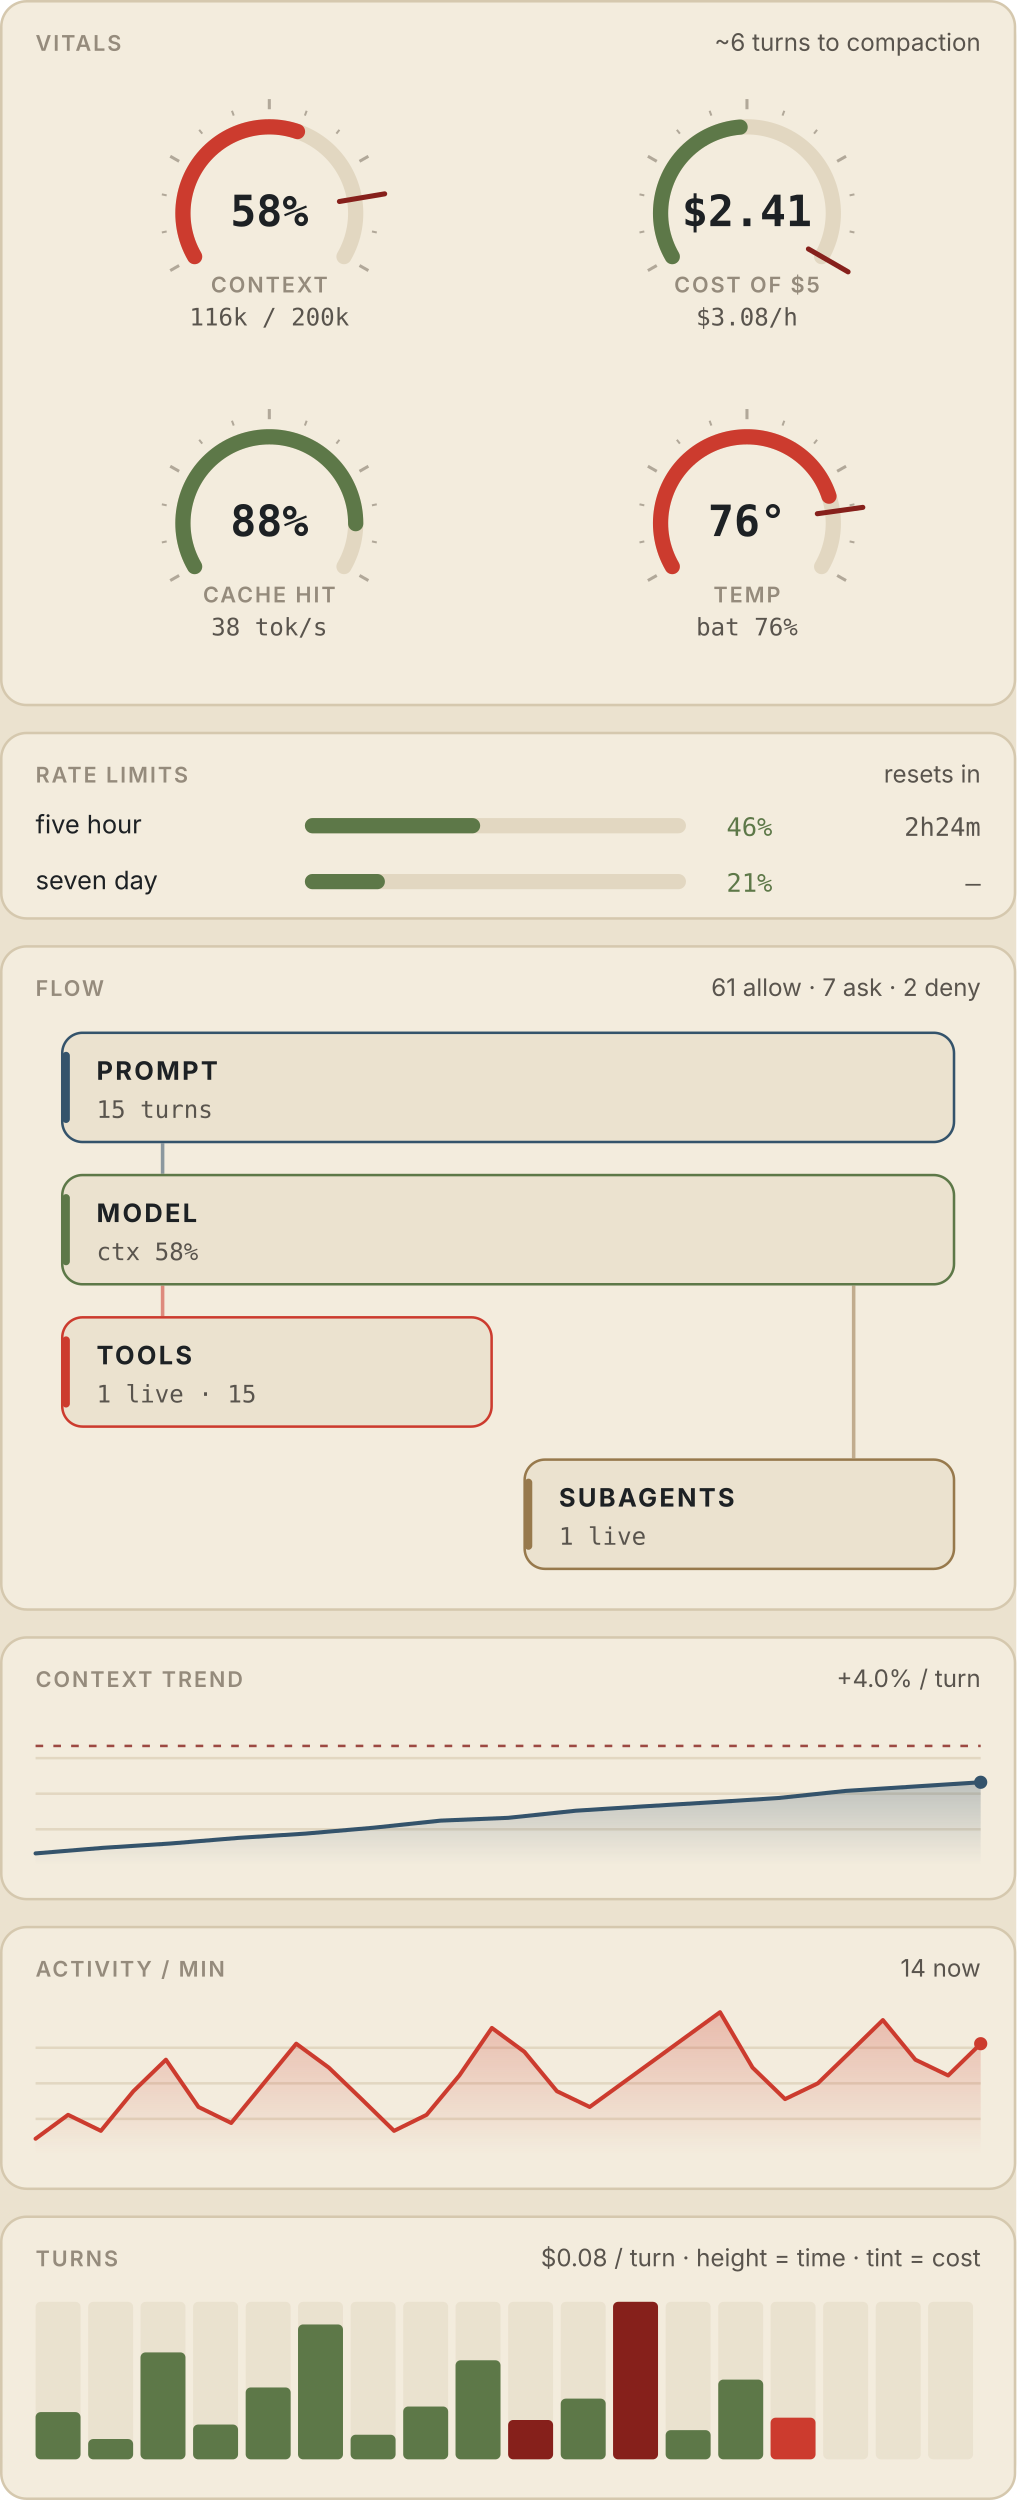
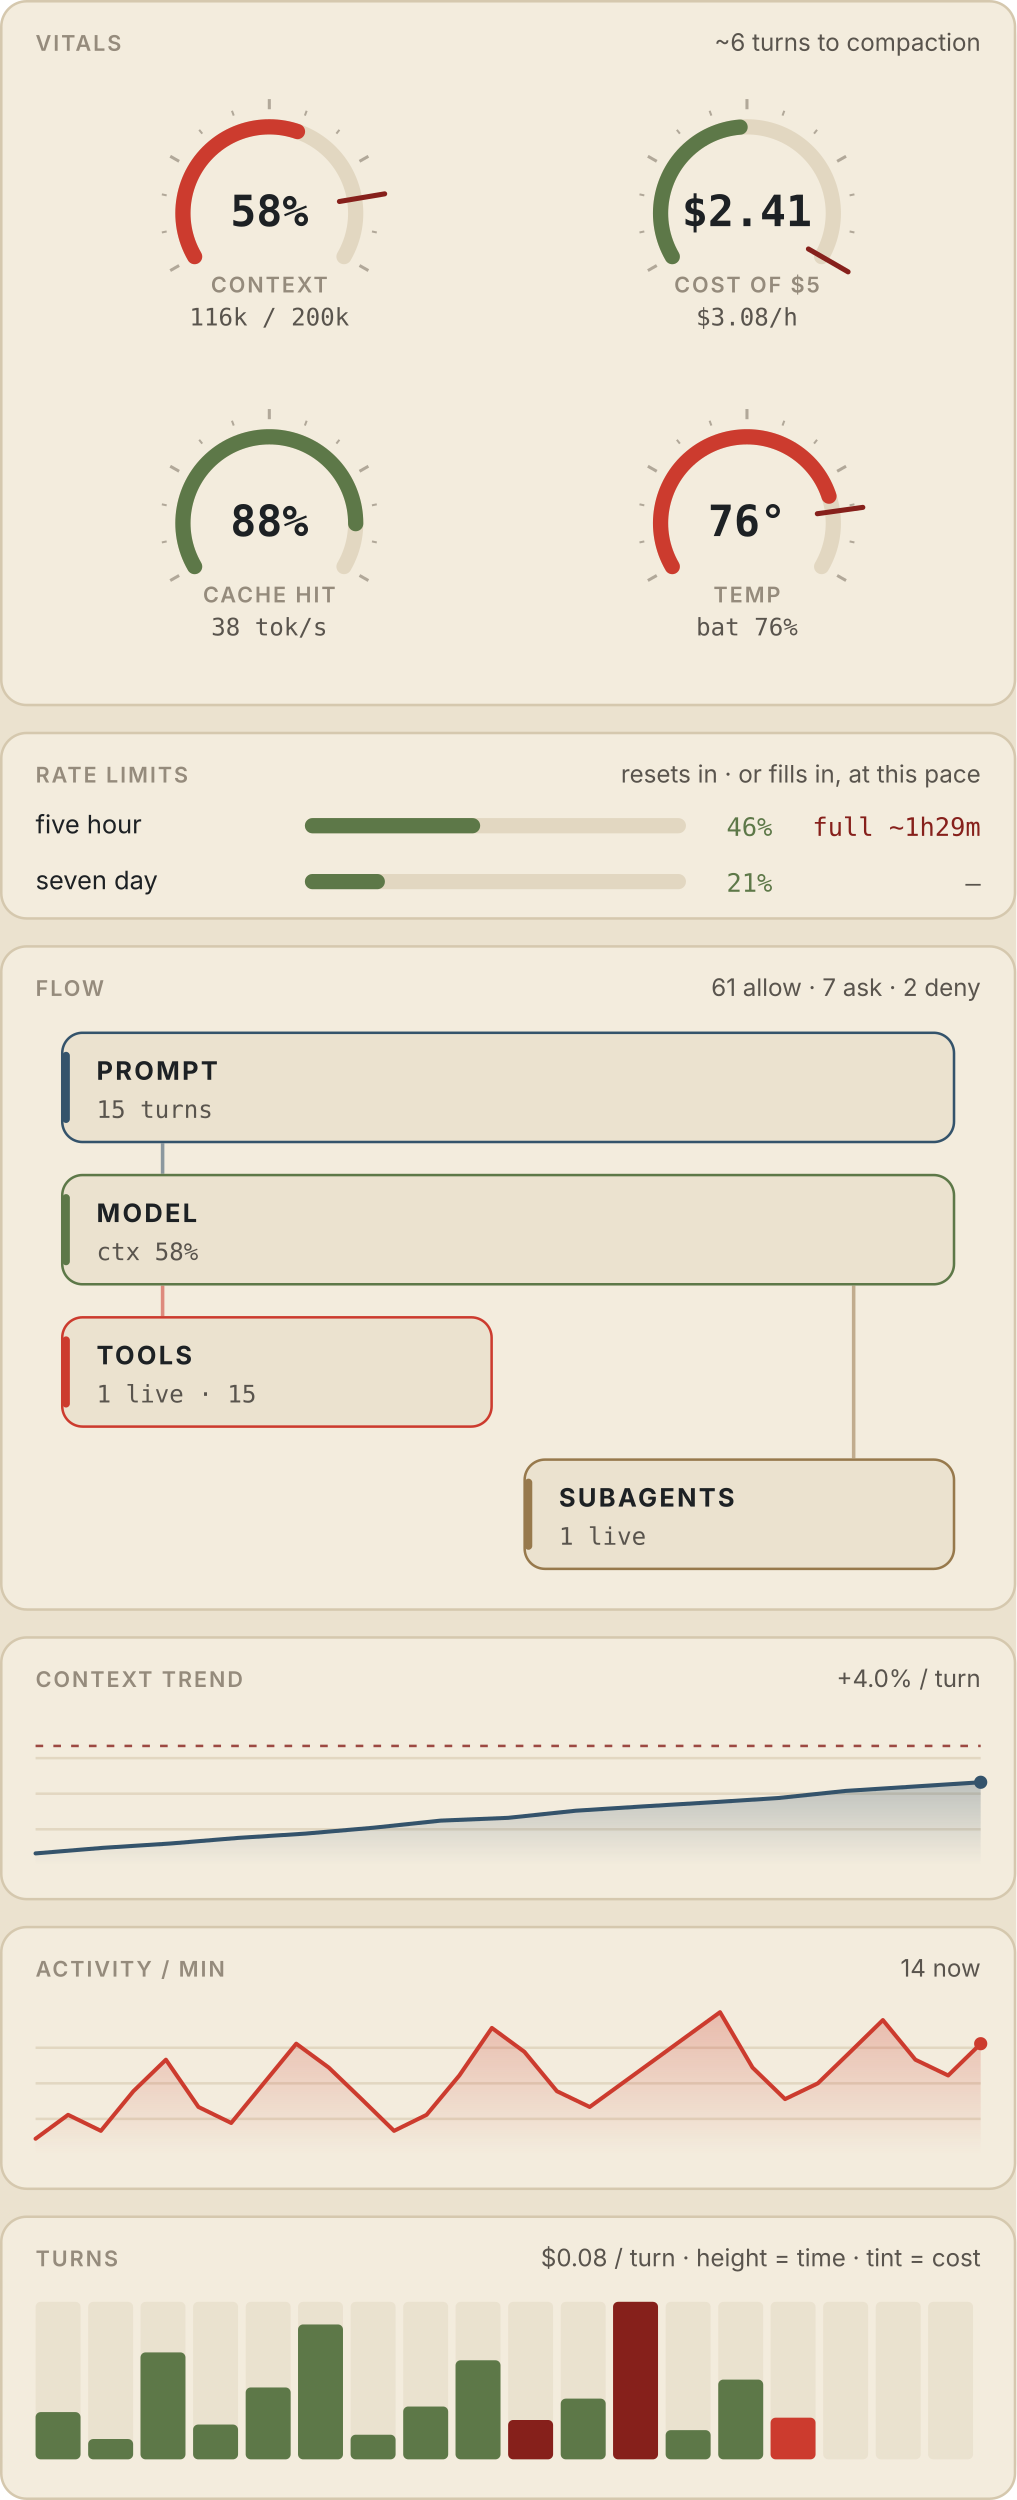
<svg xmlns="http://www.w3.org/2000/svg" viewBox="0 0 400 984" width="400" height="984">
  <rect width="400" height="984" rx="14" fill="#ebe2cf" />
  <rect x="0.5" y="0.5" width="399.0" height="277.0" rx="10" fill="#f3ecdd" stroke="#d5c8ae" />
  <text x="14.0" y="20.0" font-size="8.5" fill="#958b7c" font-family="Inter, 'Segoe UI', ui-sans-serif, system-ui, sans-serif" font-weight="600" letter-spacing="0.09em">VITALS</text>
  <text x="386.0" y="20.0" font-size="9.5" fill="#59544d" font-family="Inter, 'Segoe UI', ui-sans-serif, system-ui, sans-serif" text-anchor="end">~6 turns to compaction</text>
  <line x1="70.5" y1="104.5" x2="67.0" y2="106.5" stroke="#958b7c" stroke-width="1.2" opacity="0.7" />
  <line x1="65.6" y1="91.1" x2="63.7" y2="91.5" stroke="#958b7c" stroke-width="0.8" opacity="0.7" />
  <line x1="65.6" y1="76.9" x2="63.7" y2="76.5" stroke="#958b7c" stroke-width="0.8" opacity="0.7" />
  <line x1="70.5" y1="63.5" x2="67.0" y2="61.5" stroke="#958b7c" stroke-width="1.2" opacity="0.7" />
  <line x1="79.6" y1="52.6" x2="78.4" y2="51.1" stroke="#958b7c" stroke-width="0.8" opacity="0.7" />
  <line x1="92.0" y1="45.5" x2="91.3" y2="43.6" stroke="#958b7c" stroke-width="0.8" opacity="0.7" />
  <line x1="106.0" y1="43.0" x2="106.0" y2="39.0" stroke="#958b7c" stroke-width="1.2" opacity="0.7" />
  <line x1="120.0" y1="45.5" x2="120.7" y2="43.6" stroke="#958b7c" stroke-width="0.8" opacity="0.7" />
  <line x1="132.4" y1="52.6" x2="133.6" y2="51.1" stroke="#958b7c" stroke-width="0.8" opacity="0.7" />
  <line x1="141.5" y1="63.5" x2="145.0" y2="61.5" stroke="#958b7c" stroke-width="1.2" opacity="0.7" />
  <line x1="146.4" y1="76.9" x2="148.3" y2="76.5" stroke="#958b7c" stroke-width="0.8" opacity="0.7" />
  <line x1="146.4" y1="91.1" x2="148.3" y2="91.5" stroke="#958b7c" stroke-width="0.8" opacity="0.7" />
  <line x1="141.5" y1="104.5" x2="145.0" y2="106.5" stroke="#958b7c" stroke-width="1.2" opacity="0.7" />
  <path d="M 76.6 101.0 A 34 34 0 1 1 135.4 101.0" fill="none" stroke="#e2d7c1" stroke-width="6" stroke-linecap="round" />
  <path d="M 76.6 101.0 A 34 34 0 1 1 135.4 101.0" fill="none" stroke="#cc3b2e" stroke-width="6" stroke-linecap="round" stroke-dasharray="82.6 142.4" />
  <line x1="133.6" y1="79.3" x2="151.4" y2="76.3" stroke="#86201b" stroke-width="2" stroke-linecap="round" />
  <text x="106.0" y="89.0" font-size="17" fill="#1d2124" font-family="'JetBrains Mono', 'SF Mono', ui-monospace, Menlo, Consolas, monospace" style="font-variant-numeric:tabular-nums" text-anchor="middle" font-weight="600">58%</text>
  <text x="106.0" y="115.1" font-size="8.5" fill="#958b7c" font-family="Inter, 'Segoe UI', ui-sans-serif, system-ui, sans-serif" text-anchor="middle" font-weight="600" letter-spacing="0.09em">CONTEXT</text>
  <text x="106.0" y="128.1" font-size="9.5" fill="#59544d" font-family="'JetBrains Mono', 'SF Mono', ui-monospace, Menlo, Consolas, monospace" style="font-variant-numeric:tabular-nums" text-anchor="middle">116k / 200k</text>
  <line x1="258.5" y1="104.5" x2="255.0" y2="106.5" stroke="#958b7c" stroke-width="1.2" opacity="0.7" />
  <line x1="253.6" y1="91.1" x2="251.7" y2="91.5" stroke="#958b7c" stroke-width="0.8" opacity="0.7" />
  <line x1="253.6" y1="76.9" x2="251.7" y2="76.5" stroke="#958b7c" stroke-width="0.8" opacity="0.7" />
  <line x1="258.5" y1="63.5" x2="255.0" y2="61.5" stroke="#958b7c" stroke-width="1.2" opacity="0.7" />
  <line x1="267.6" y1="52.6" x2="266.4" y2="51.1" stroke="#958b7c" stroke-width="0.8" opacity="0.7" />
  <line x1="280.0" y1="45.5" x2="279.3" y2="43.6" stroke="#958b7c" stroke-width="0.8" opacity="0.7" />
  <line x1="294.0" y1="43.0" x2="294.0" y2="39.0" stroke="#958b7c" stroke-width="1.2" opacity="0.7" />
  <line x1="308.0" y1="45.5" x2="308.7" y2="43.6" stroke="#958b7c" stroke-width="0.8" opacity="0.7" />
  <line x1="320.4" y1="52.6" x2="321.6" y2="51.1" stroke="#958b7c" stroke-width="0.8" opacity="0.7" />
  <line x1="329.5" y1="63.5" x2="333.0" y2="61.5" stroke="#958b7c" stroke-width="1.2" opacity="0.7" />
  <line x1="334.4" y1="76.9" x2="336.3" y2="76.5" stroke="#958b7c" stroke-width="0.8" opacity="0.7" />
  <line x1="334.4" y1="91.1" x2="336.3" y2="91.5" stroke="#958b7c" stroke-width="0.8" opacity="0.7" />
  <line x1="329.5" y1="104.5" x2="333.0" y2="106.5" stroke="#958b7c" stroke-width="1.2" opacity="0.7" />
  <path d="M 264.6 101.0 A 34 34 0 1 1 323.4 101.0" fill="none" stroke="#e2d7c1" stroke-width="6" stroke-linecap="round" />
  <path d="M 264.6 101.0 A 34 34 0 1 1 323.4 101.0" fill="none" stroke="#5d7848" stroke-width="6" stroke-linecap="round" stroke-dasharray="68.6 142.4" />
  <line x1="318.2" y1="98.0" x2="333.8" y2="107.0" stroke="#86201b" stroke-width="2" stroke-linecap="round" />
  <text x="294.0" y="89.0" font-size="17" fill="#1d2124" font-family="'JetBrains Mono', 'SF Mono', ui-monospace, Menlo, Consolas, monospace" style="font-variant-numeric:tabular-nums" text-anchor="middle" font-weight="600">$2.41</text>
  <text x="294.0" y="115.1" font-size="8.5" fill="#958b7c" font-family="Inter, 'Segoe UI', ui-sans-serif, system-ui, sans-serif" text-anchor="middle" font-weight="600" letter-spacing="0.09em">COST OF $5</text>
  <text x="294.0" y="128.1" font-size="9.5" fill="#59544d" font-family="'JetBrains Mono', 'SF Mono', ui-monospace, Menlo, Consolas, monospace" style="font-variant-numeric:tabular-nums" text-anchor="middle">$3.08/h</text>
  <line x1="70.5" y1="226.5" x2="67.0" y2="228.5" stroke="#958b7c" stroke-width="1.2" opacity="0.7" />
  <line x1="65.6" y1="213.1" x2="63.7" y2="213.5" stroke="#958b7c" stroke-width="0.8" opacity="0.7" />
  <line x1="65.6" y1="198.9" x2="63.7" y2="198.5" stroke="#958b7c" stroke-width="0.8" opacity="0.7" />
  <line x1="70.5" y1="185.5" x2="67.0" y2="183.5" stroke="#958b7c" stroke-width="1.2" opacity="0.7" />
  <line x1="79.6" y1="174.6" x2="78.4" y2="173.1" stroke="#958b7c" stroke-width="0.8" opacity="0.7" />
  <line x1="92.0" y1="167.5" x2="91.3" y2="165.6" stroke="#958b7c" stroke-width="0.8" opacity="0.7" />
  <line x1="106.0" y1="165.0" x2="106.0" y2="161.0" stroke="#958b7c" stroke-width="1.2" opacity="0.7" />
  <line x1="120.0" y1="167.5" x2="120.7" y2="165.6" stroke="#958b7c" stroke-width="0.8" opacity="0.7" />
  <line x1="132.4" y1="174.6" x2="133.6" y2="173.1" stroke="#958b7c" stroke-width="0.8" opacity="0.7" />
  <line x1="141.5" y1="185.5" x2="145.0" y2="183.5" stroke="#958b7c" stroke-width="1.2" opacity="0.7" />
  <line x1="146.4" y1="198.9" x2="148.3" y2="198.5" stroke="#958b7c" stroke-width="0.8" opacity="0.7" />
  <line x1="146.4" y1="213.1" x2="148.3" y2="213.5" stroke="#958b7c" stroke-width="0.8" opacity="0.7" />
  <line x1="141.5" y1="226.5" x2="145.0" y2="228.5" stroke="#958b7c" stroke-width="1.2" opacity="0.7" />
  <path d="M 76.6 223.0 A 34 34 0 1 1 135.4 223.0" fill="none" stroke="#e2d7c1" stroke-width="6" stroke-linecap="round" />
  <path d="M 76.6 223.0 A 34 34 0 1 1 135.4 223.0" fill="none" stroke="#5d7848" stroke-width="6" stroke-linecap="round" stroke-dasharray="124.9 142.4" />
  <text x="106.0" y="211.0" font-size="17" fill="#1d2124" font-family="'JetBrains Mono', 'SF Mono', ui-monospace, Menlo, Consolas, monospace" style="font-variant-numeric:tabular-nums" text-anchor="middle" font-weight="600">88%</text>
  <text x="106.0" y="237.1" font-size="8.5" fill="#958b7c" font-family="Inter, 'Segoe UI', ui-sans-serif, system-ui, sans-serif" text-anchor="middle" font-weight="600" letter-spacing="0.09em">CACHE HIT</text>
  <text x="106.0" y="250.1" font-size="9.5" fill="#59544d" font-family="'JetBrains Mono', 'SF Mono', ui-monospace, Menlo, Consolas, monospace" style="font-variant-numeric:tabular-nums" text-anchor="middle">38 tok/s</text>
  <line x1="258.5" y1="226.5" x2="255.0" y2="228.5" stroke="#958b7c" stroke-width="1.2" opacity="0.7" />
  <line x1="253.6" y1="213.1" x2="251.7" y2="213.5" stroke="#958b7c" stroke-width="0.8" opacity="0.7" />
  <line x1="253.6" y1="198.9" x2="251.7" y2="198.5" stroke="#958b7c" stroke-width="0.8" opacity="0.7" />
  <line x1="258.5" y1="185.5" x2="255.0" y2="183.5" stroke="#958b7c" stroke-width="1.2" opacity="0.7" />
  <line x1="267.6" y1="174.6" x2="266.4" y2="173.1" stroke="#958b7c" stroke-width="0.8" opacity="0.7" />
  <line x1="280.0" y1="167.5" x2="279.3" y2="165.6" stroke="#958b7c" stroke-width="0.8" opacity="0.7" />
  <line x1="294.0" y1="165.0" x2="294.0" y2="161.0" stroke="#958b7c" stroke-width="1.2" opacity="0.7" />
  <line x1="308.0" y1="167.5" x2="308.7" y2="165.6" stroke="#958b7c" stroke-width="0.8" opacity="0.7" />
  <line x1="320.4" y1="174.6" x2="321.6" y2="173.1" stroke="#958b7c" stroke-width="0.8" opacity="0.7" />
  <line x1="329.5" y1="185.5" x2="333.0" y2="183.5" stroke="#958b7c" stroke-width="1.2" opacity="0.7" />
  <line x1="334.4" y1="198.9" x2="336.3" y2="198.5" stroke="#958b7c" stroke-width="0.8" opacity="0.7" />
  <line x1="334.4" y1="213.1" x2="336.3" y2="213.5" stroke="#958b7c" stroke-width="0.8" opacity="0.7" />
  <line x1="329.5" y1="226.5" x2="333.0" y2="228.5" stroke="#958b7c" stroke-width="1.2" opacity="0.7" />
  <path d="M 264.6 223.0 A 34 34 0 1 1 323.4 223.0" fill="none" stroke="#e2d7c1" stroke-width="6" stroke-linecap="round" />
  <path d="M 264.6 223.0 A 34 34 0 1 1 323.4 223.0" fill="none" stroke="#cc3b2e" stroke-width="6" stroke-linecap="round" stroke-dasharray="113.9 142.4" />
  <line x1="321.7" y1="202.2" x2="339.6" y2="199.7" stroke="#86201b" stroke-width="2" stroke-linecap="round" />
  <text x="294.0" y="211.0" font-size="17" fill="#1d2124" font-family="'JetBrains Mono', 'SF Mono', ui-monospace, Menlo, Consolas, monospace" style="font-variant-numeric:tabular-nums" text-anchor="middle" font-weight="600">76°</text>
  <text x="294.0" y="237.1" font-size="8.5" fill="#958b7c" font-family="Inter, 'Segoe UI', ui-sans-serif, system-ui, sans-serif" text-anchor="middle" font-weight="600" letter-spacing="0.09em">TEMP</text>
  <text x="294.0" y="250.1" font-size="9.5" fill="#59544d" font-family="'JetBrains Mono', 'SF Mono', ui-monospace, Menlo, Consolas, monospace" style="font-variant-numeric:tabular-nums" text-anchor="middle">bat 76%</text>
  <rect x="0.5" y="288.5" width="399.0" height="73.0" rx="10" fill="#f3ecdd" stroke="#d5c8ae" />
  <text x="14.0" y="308.0" font-size="8.5" fill="#958b7c" font-family="Inter, 'Segoe UI', ui-sans-serif, system-ui, sans-serif" font-weight="600" letter-spacing="0.09em">RATE LIMITS</text>
-   <text x="386.0" y="308.0" font-size="9.5" fill="#59544d" font-family="Inter, 'Segoe UI', ui-sans-serif, system-ui, sans-serif" text-anchor="end">resets in</text>
+   <text x="386.0" y="308.0" font-size="9.5" fill="#59544d" font-family="Inter, 'Segoe UI', ui-sans-serif, system-ui, sans-serif" text-anchor="end">resets in · or fills in, at this pace</text>
  <text x="14.0" y="328.0" font-size="10" fill="#1d2124" font-family="Inter, 'Segoe UI', ui-sans-serif, system-ui, sans-serif">five hour</text>
  <rect x="120.0" y="322.0" width="150.0" height="6" rx="3" fill="#e2d7c1" />
  <rect x="120.0" y="322.0" width="69.0" height="6" rx="3" fill="#5d7848" />
  <text x="304.0" y="329.0" font-size="10" fill="#5d7848" font-family="'JetBrains Mono', 'SF Mono', ui-monospace, Menlo, Consolas, monospace" style="font-variant-numeric:tabular-nums" text-anchor="end">46%</text>
-   <text x="386.0" y="329.0" font-size="10" fill="#59544d" font-family="'JetBrains Mono', 'SF Mono', ui-monospace, Menlo, Consolas, monospace" style="font-variant-numeric:tabular-nums" text-anchor="end">2h24m</text>
+   <text x="386.0" y="329.0" font-size="10" fill="#86201b" font-family="'JetBrains Mono', 'SF Mono', ui-monospace, Menlo, Consolas, monospace" style="font-variant-numeric:tabular-nums" text-anchor="end">full ~1h29m</text>
  <text x="14.0" y="350.0" font-size="10" fill="#1d2124" font-family="Inter, 'Segoe UI', ui-sans-serif, system-ui, sans-serif">seven day</text>
  <rect x="120.0" y="344.0" width="150.0" height="6" rx="3" fill="#e2d7c1" />
  <rect x="120.0" y="344.0" width="31.5" height="6" rx="3" fill="#5d7848" />
  <text x="304.0" y="351.0" font-size="10" fill="#5d7848" font-family="'JetBrains Mono', 'SF Mono', ui-monospace, Menlo, Consolas, monospace" style="font-variant-numeric:tabular-nums" text-anchor="end">21%</text>
  <text x="386.0" y="351.0" font-size="10" fill="#59544d" font-family="'JetBrains Mono', 'SF Mono', ui-monospace, Menlo, Consolas, monospace" style="font-variant-numeric:tabular-nums" text-anchor="end">–</text>
  <rect x="0.5" y="372.5" width="399.0" height="261.0" rx="10" fill="#f3ecdd" stroke="#d5c8ae" />
  <text x="14.0" y="392.0" font-size="8.5" fill="#958b7c" font-family="Inter, 'Segoe UI', ui-sans-serif, system-ui, sans-serif" font-weight="600" letter-spacing="0.09em">FLOW</text>
  <text x="386.0" y="392.0" font-size="9.5" fill="#59544d" font-family="Inter, 'Segoe UI', ui-sans-serif, system-ui, sans-serif" text-anchor="end">61 allow · 7 ask · 2 deny</text>
  <path d="M 64 450 L 64 462" fill="none" stroke="#34536b" stroke-width="1.4" opacity="0.55" />
  <path d="M 64 506 L 64 518" fill="none" stroke="#cc3b2e" stroke-width="1.4" opacity="0.55" />
  <path d="M 336 506 L 336 574" fill="none" stroke="#97794c" stroke-width="1.4" opacity="0.55" />
  <rect x="24.5" y="406.5" width="351.0" height="43" rx="8" fill="#ebe2cf" stroke="#34536b" />
  <rect x="24.5" y="414.0" width="3" height="28" rx="1.5" fill="#34536b" opacity="1" />
  <text x="38.0" y="425.0" font-size="10" fill="#1d2124" font-family="Inter, 'Segoe UI', ui-sans-serif, system-ui, sans-serif" font-weight="700" letter-spacing="0.09em">PROMPT</text>
  <text x="38.0" y="440.0" font-size="9.5" fill="#59544d" font-family="'JetBrains Mono', 'SF Mono', ui-monospace, Menlo, Consolas, monospace" style="font-variant-numeric:tabular-nums">15 turns</text>
  <rect x="24.5" y="462.5" width="351.0" height="43" rx="8" fill="#ebe2cf" stroke="#5d7848" />
  <rect x="24.5" y="470.0" width="3" height="28" rx="1.5" fill="#5d7848" opacity="1" />
  <text x="38.0" y="481.0" font-size="10" fill="#1d2124" font-family="Inter, 'Segoe UI', ui-sans-serif, system-ui, sans-serif" font-weight="700" letter-spacing="0.09em">MODEL</text>
  <text x="38.0" y="496.0" font-size="9.5" fill="#59544d" font-family="'JetBrains Mono', 'SF Mono', ui-monospace, Menlo, Consolas, monospace" style="font-variant-numeric:tabular-nums">ctx 58%</text>
  <rect x="24.5" y="518.5" width="169.0" height="43" rx="8" fill="#ebe2cf" stroke="#cc3b2e" />
  <rect x="24.5" y="526.0" width="3" height="28" rx="1.5" fill="#cc3b2e" opacity="1" />
  <text x="38.0" y="537.0" font-size="10" fill="#1d2124" font-family="Inter, 'Segoe UI', ui-sans-serif, system-ui, sans-serif" font-weight="700" letter-spacing="0.09em">TOOLS</text>
  <text x="38.0" y="552.0" font-size="9.5" fill="#59544d" font-family="'JetBrains Mono', 'SF Mono', ui-monospace, Menlo, Consolas, monospace" style="font-variant-numeric:tabular-nums">1 live · 15</text>
  <rect x="206.5" y="574.5" width="169.0" height="43" rx="8" fill="#ebe2cf" stroke="#97794c" />
  <rect x="206.5" y="582.0" width="3" height="28" rx="1.5" fill="#97794c" opacity="1" />
  <text x="220.0" y="593.0" font-size="10" fill="#1d2124" font-family="Inter, 'Segoe UI', ui-sans-serif, system-ui, sans-serif" font-weight="700" letter-spacing="0.09em">SUBAGENTS</text>
  <text x="220.0" y="608.0" font-size="9.5" fill="#59544d" font-family="'JetBrains Mono', 'SF Mono', ui-monospace, Menlo, Consolas, monospace" style="font-variant-numeric:tabular-nums">1 live</text>
  <rect x="0.5" y="644.5" width="399.0" height="103.0" rx="10" fill="#f3ecdd" stroke="#d5c8ae" />
  <text x="14.0" y="664.0" font-size="8.5" fill="#958b7c" font-family="Inter, 'Segoe UI', ui-sans-serif, system-ui, sans-serif" font-weight="600" letter-spacing="0.09em">CONTEXT TREND</text>
  <text x="386.0" y="664.0" font-size="9.5" fill="#59544d" font-family="Inter, 'Segoe UI', ui-sans-serif, system-ui, sans-serif" text-anchor="end">+4.0% / turn</text>
  <defs>
    <linearGradient id="g14678" x1="0" y1="0" x2="0" y2="1">
      <stop offset="0" stop-color="#34536b" stop-opacity="0.28" />
      <stop offset="1" stop-color="#34536b" stop-opacity="0" />
    </linearGradient>
  </defs>
  <line x1="14.0" x2="386.0" y1="692.0" y2="692.0" stroke="#e2d7c1" />
  <line x1="14.0" x2="386.0" y1="706.0" y2="706.0" stroke="#e2d7c1" />
  <line x1="14.0" x2="386.0" y1="720.0" y2="720.0" stroke="#e2d7c1" />
  <line x1="14.0" x2="386.0" y1="687.2" y2="687.2" stroke="#86201b" stroke-dasharray="3 4" opacity="0.8" />
  <polygon points="14.0,734.0 14.0,729.5 40.6,727.3 67.1,725.6 93.7,723.4 120.3,721.7 146.9,719.4 173.4,716.6 200.0,715.5 226.6,712.7 253.1,711.0 279.7,709.4 306.3,707.7 332.9,704.9 359.4,703.2 386.0,701.5 386.0,734.0" fill="url(#g14678)" />
  <polyline points="14.0,729.5 40.6,727.3 67.1,725.6 93.7,723.4 120.3,721.7 146.9,719.4 173.4,716.6 200.0,715.5 226.6,712.7 253.1,711.0 279.7,709.4 306.3,707.7 332.9,704.9 359.4,703.2 386.0,701.5" fill="none" stroke="#34536b" stroke-width="1.6" stroke-linejoin="round" stroke-linecap="round" />
  <circle cx="386.0" cy="701.5" r="2.6" fill="#34536b" />
  <rect x="0.5" y="758.5" width="399.0" height="103.0" rx="10" fill="#f3ecdd" stroke="#d5c8ae" />
  <text x="14.0" y="778.0" font-size="8.5" fill="#958b7c" font-family="Inter, 'Segoe UI', ui-sans-serif, system-ui, sans-serif" font-weight="600" letter-spacing="0.09em">ACTIVITY / MIN</text>
  <text x="386.0" y="778.0" font-size="9.5" fill="#59544d" font-family="Inter, 'Segoe UI', ui-sans-serif, system-ui, sans-serif" text-anchor="end">14 now</text>
  <defs>
    <linearGradient id="g14792" x1="0" y1="0" x2="0" y2="1">
      <stop offset="0" stop-color="#cc3b2e" stop-opacity="0.28" />
      <stop offset="1" stop-color="#cc3b2e" stop-opacity="0" />
    </linearGradient>
  </defs>
  <line x1="14.0" x2="386.0" y1="806.0" y2="806.0" stroke="#e2d7c1" />
  <line x1="14.0" x2="386.0" y1="820.0" y2="820.0" stroke="#e2d7c1" />
  <line x1="14.0" x2="386.0" y1="834.0" y2="834.0" stroke="#e2d7c1" />
  <polygon points="14.0,848.0 14.0,841.8 26.8,832.4 39.7,838.7 52.5,823.1 65.3,810.7 78.1,829.3 91.0,835.6 103.8,820.0 116.6,804.4 129.4,813.8 142.3,826.2 155.1,838.7 167.9,832.4 180.8,816.9 193.6,798.2 206.4,807.6 219.2,823.1 232.1,829.3 244.9,820.0 257.7,810.7 270.6,801.3 283.4,792.0 296.2,813.8 309.0,826.2 321.9,820.0 334.7,807.6 347.5,795.1 360.3,810.7 373.2,816.9 386.0,804.4 386.0,848.0" fill="url(#g14792)" />
  <polyline points="14.0,841.8 26.8,832.4 39.7,838.7 52.5,823.1 65.3,810.7 78.1,829.3 91.0,835.6 103.8,820.0 116.6,804.4 129.4,813.8 142.3,826.2 155.1,838.7 167.9,832.4 180.8,816.9 193.6,798.2 206.4,807.6 219.2,823.1 232.1,829.3 244.9,820.0 257.7,810.7 270.6,801.3 283.4,792.0 296.2,813.8 309.0,826.2 321.9,820.0 334.7,807.6 347.5,795.1 360.3,810.7 373.2,816.9 386.0,804.4" fill="none" stroke="#cc3b2e" stroke-width="1.6" stroke-linejoin="round" stroke-linecap="round" />
  <circle cx="386.0" cy="804.4" r="2.6" fill="#cc3b2e" />
  <rect x="0.5" y="872.5" width="399.0" height="111.0" rx="10" fill="#f3ecdd" stroke="#d5c8ae" />
  <text x="14.0" y="892.0" font-size="8.5" fill="#958b7c" font-family="Inter, 'Segoe UI', ui-sans-serif, system-ui, sans-serif" font-weight="600" letter-spacing="0.09em">TURNS</text>
  <text x="386.0" y="892.0" font-size="9.5" fill="#59544d" font-family="Inter, 'Segoe UI', ui-sans-serif, system-ui, sans-serif" text-anchor="end">$0.08 / turn · height = time · tint = cost</text>
  <rect x="14.0" y="906.0" width="17.7" height="62" rx="2" fill="#e2d7c1" opacity="0.5" />
  <rect x="34.7" y="906.0" width="17.7" height="62" rx="2" fill="#e2d7c1" opacity="0.5" />
  <rect x="55.3" y="906.0" width="17.7" height="62" rx="2" fill="#e2d7c1" opacity="0.5" />
  <rect x="76.0" y="906.0" width="17.7" height="62" rx="2" fill="#e2d7c1" opacity="0.5" />
  <rect x="96.7" y="906.0" width="17.7" height="62" rx="2" fill="#e2d7c1" opacity="0.5" />
  <rect x="117.3" y="906.0" width="17.7" height="62" rx="2" fill="#e2d7c1" opacity="0.5" />
  <rect x="138.0" y="906.0" width="17.7" height="62" rx="2" fill="#e2d7c1" opacity="0.5" />
  <rect x="158.7" y="906.0" width="17.7" height="62" rx="2" fill="#e2d7c1" opacity="0.5" />
  <rect x="179.3" y="906.0" width="17.7" height="62" rx="2" fill="#e2d7c1" opacity="0.5" />
  <rect x="200.0" y="906.0" width="17.7" height="62" rx="2" fill="#e2d7c1" opacity="0.5" />
  <rect x="220.7" y="906.0" width="17.7" height="62" rx="2" fill="#e2d7c1" opacity="0.5" />
  <rect x="241.3" y="906.0" width="17.7" height="62" rx="2" fill="#e2d7c1" opacity="0.5" />
  <rect x="262.0" y="906.0" width="17.7" height="62" rx="2" fill="#e2d7c1" opacity="0.5" />
  <rect x="282.7" y="906.0" width="17.7" height="62" rx="2" fill="#e2d7c1" opacity="0.5" />
  <rect x="303.3" y="906.0" width="17.7" height="62" rx="2" fill="#e2d7c1" opacity="0.5" />
  <rect x="324.0" y="906.0" width="17.7" height="62" rx="2" fill="#e2d7c1" opacity="0.5" />
  <rect x="344.7" y="906.0" width="17.7" height="62" rx="2" fill="#e2d7c1" opacity="0.5" />
  <rect x="365.3" y="906.0" width="17.7" height="62" rx="2" fill="#e2d7c1" opacity="0.5" />
  <rect x="14.0" y="949.4" width="17.7" height="18.6" rx="2" fill="#5d7848" />
  <rect x="34.7" y="960.0" width="17.7" height="8.0" rx="2" fill="#5d7848" />
  <rect x="55.3" y="925.9" width="17.7" height="42.1" rx="2" fill="#5d7848" />
  <rect x="76.0" y="954.3" width="17.7" height="13.7" rx="2" fill="#5d7848" />
  <rect x="96.7" y="939.7" width="17.7" height="28.3" rx="2" fill="#5d7848" />
  <rect x="117.3" y="914.9" width="17.7" height="53.1" rx="2" fill="#5d7848" />
  <rect x="138.0" y="958.3" width="17.7" height="9.7" rx="2" fill="#5d7848" />
  <rect x="158.7" y="947.2" width="17.7" height="20.8" rx="2" fill="#5d7848" />
  <rect x="179.3" y="929.0" width="17.7" height="39.0" rx="2" fill="#5d7848" />
  <rect x="200.0" y="952.5" width="17.7" height="15.5" rx="2" fill="#86201b" />
  <rect x="220.7" y="944.1" width="17.7" height="23.9" rx="2" fill="#5d7848" />
  <rect x="241.3" y="906.0" width="17.7" height="62.0" rx="2" fill="#86201b" />
  <rect x="262.0" y="956.5" width="17.7" height="11.5" rx="2" fill="#5d7848" />
  <rect x="282.7" y="936.6" width="17.7" height="31.4" rx="2" fill="#5d7848" />
  <rect x="303.3" y="951.6" width="17.7" height="16.4" rx="2" fill="#cc3b2e" />
</svg>
